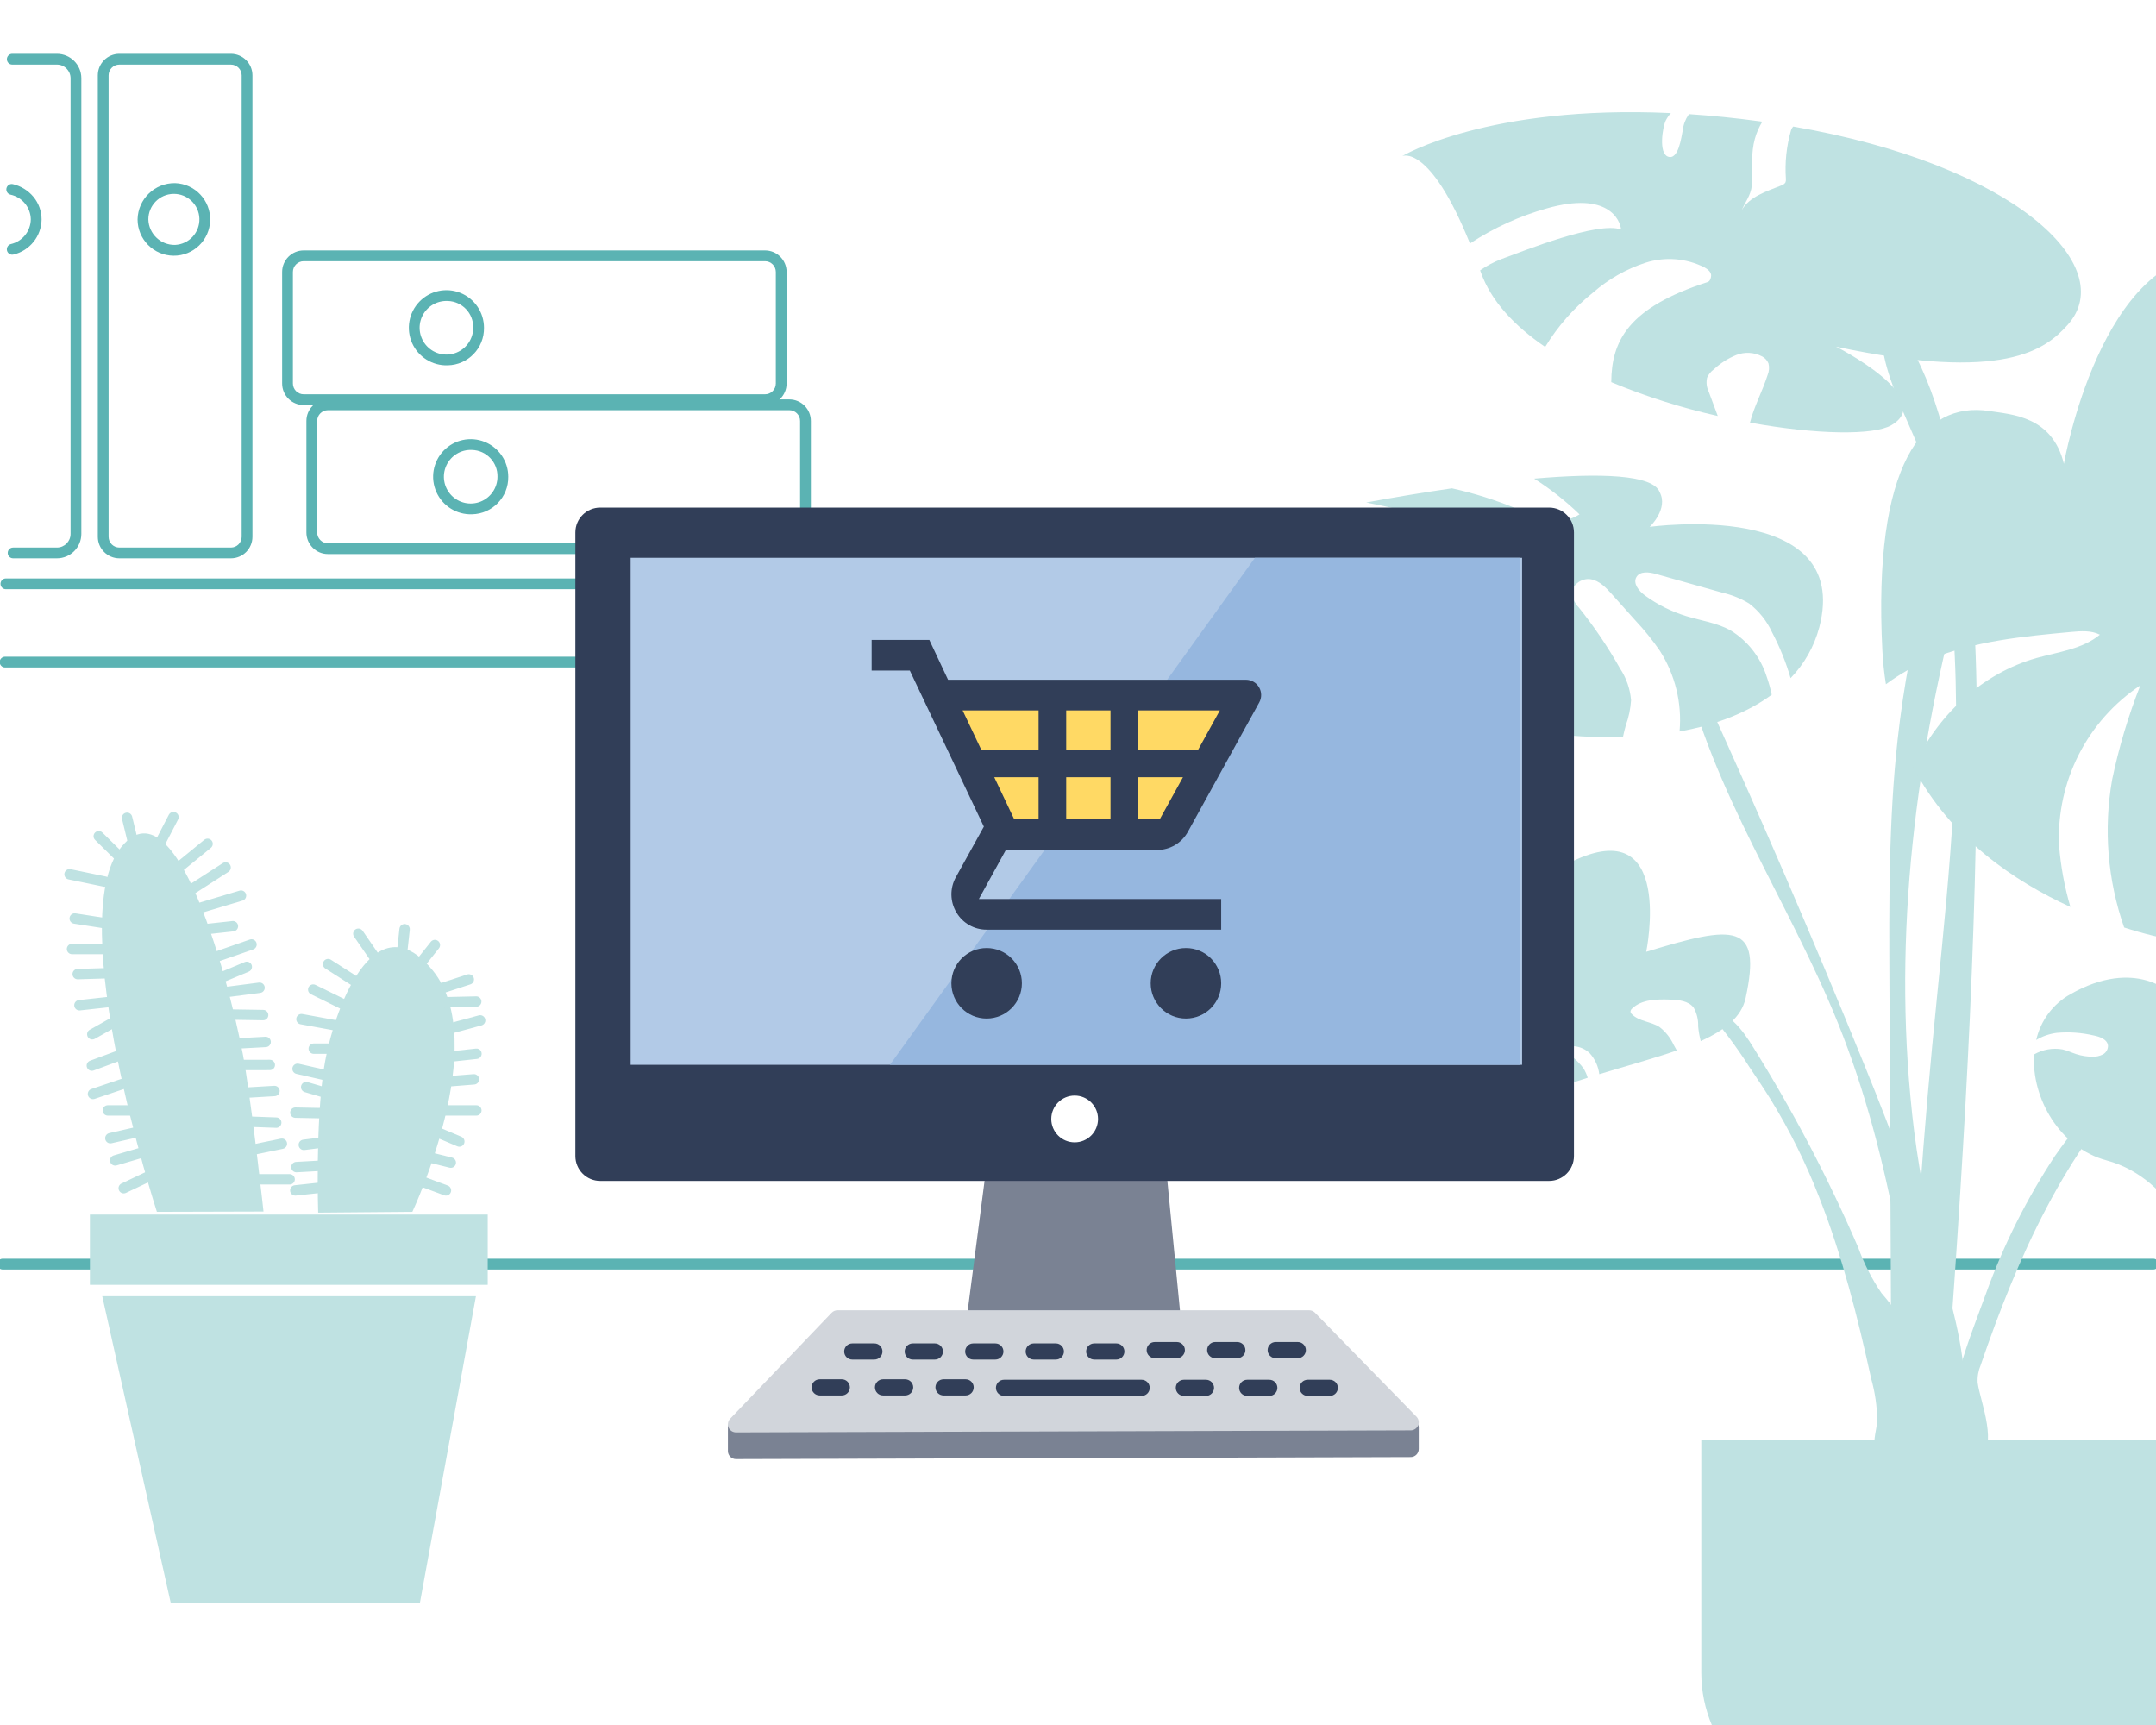
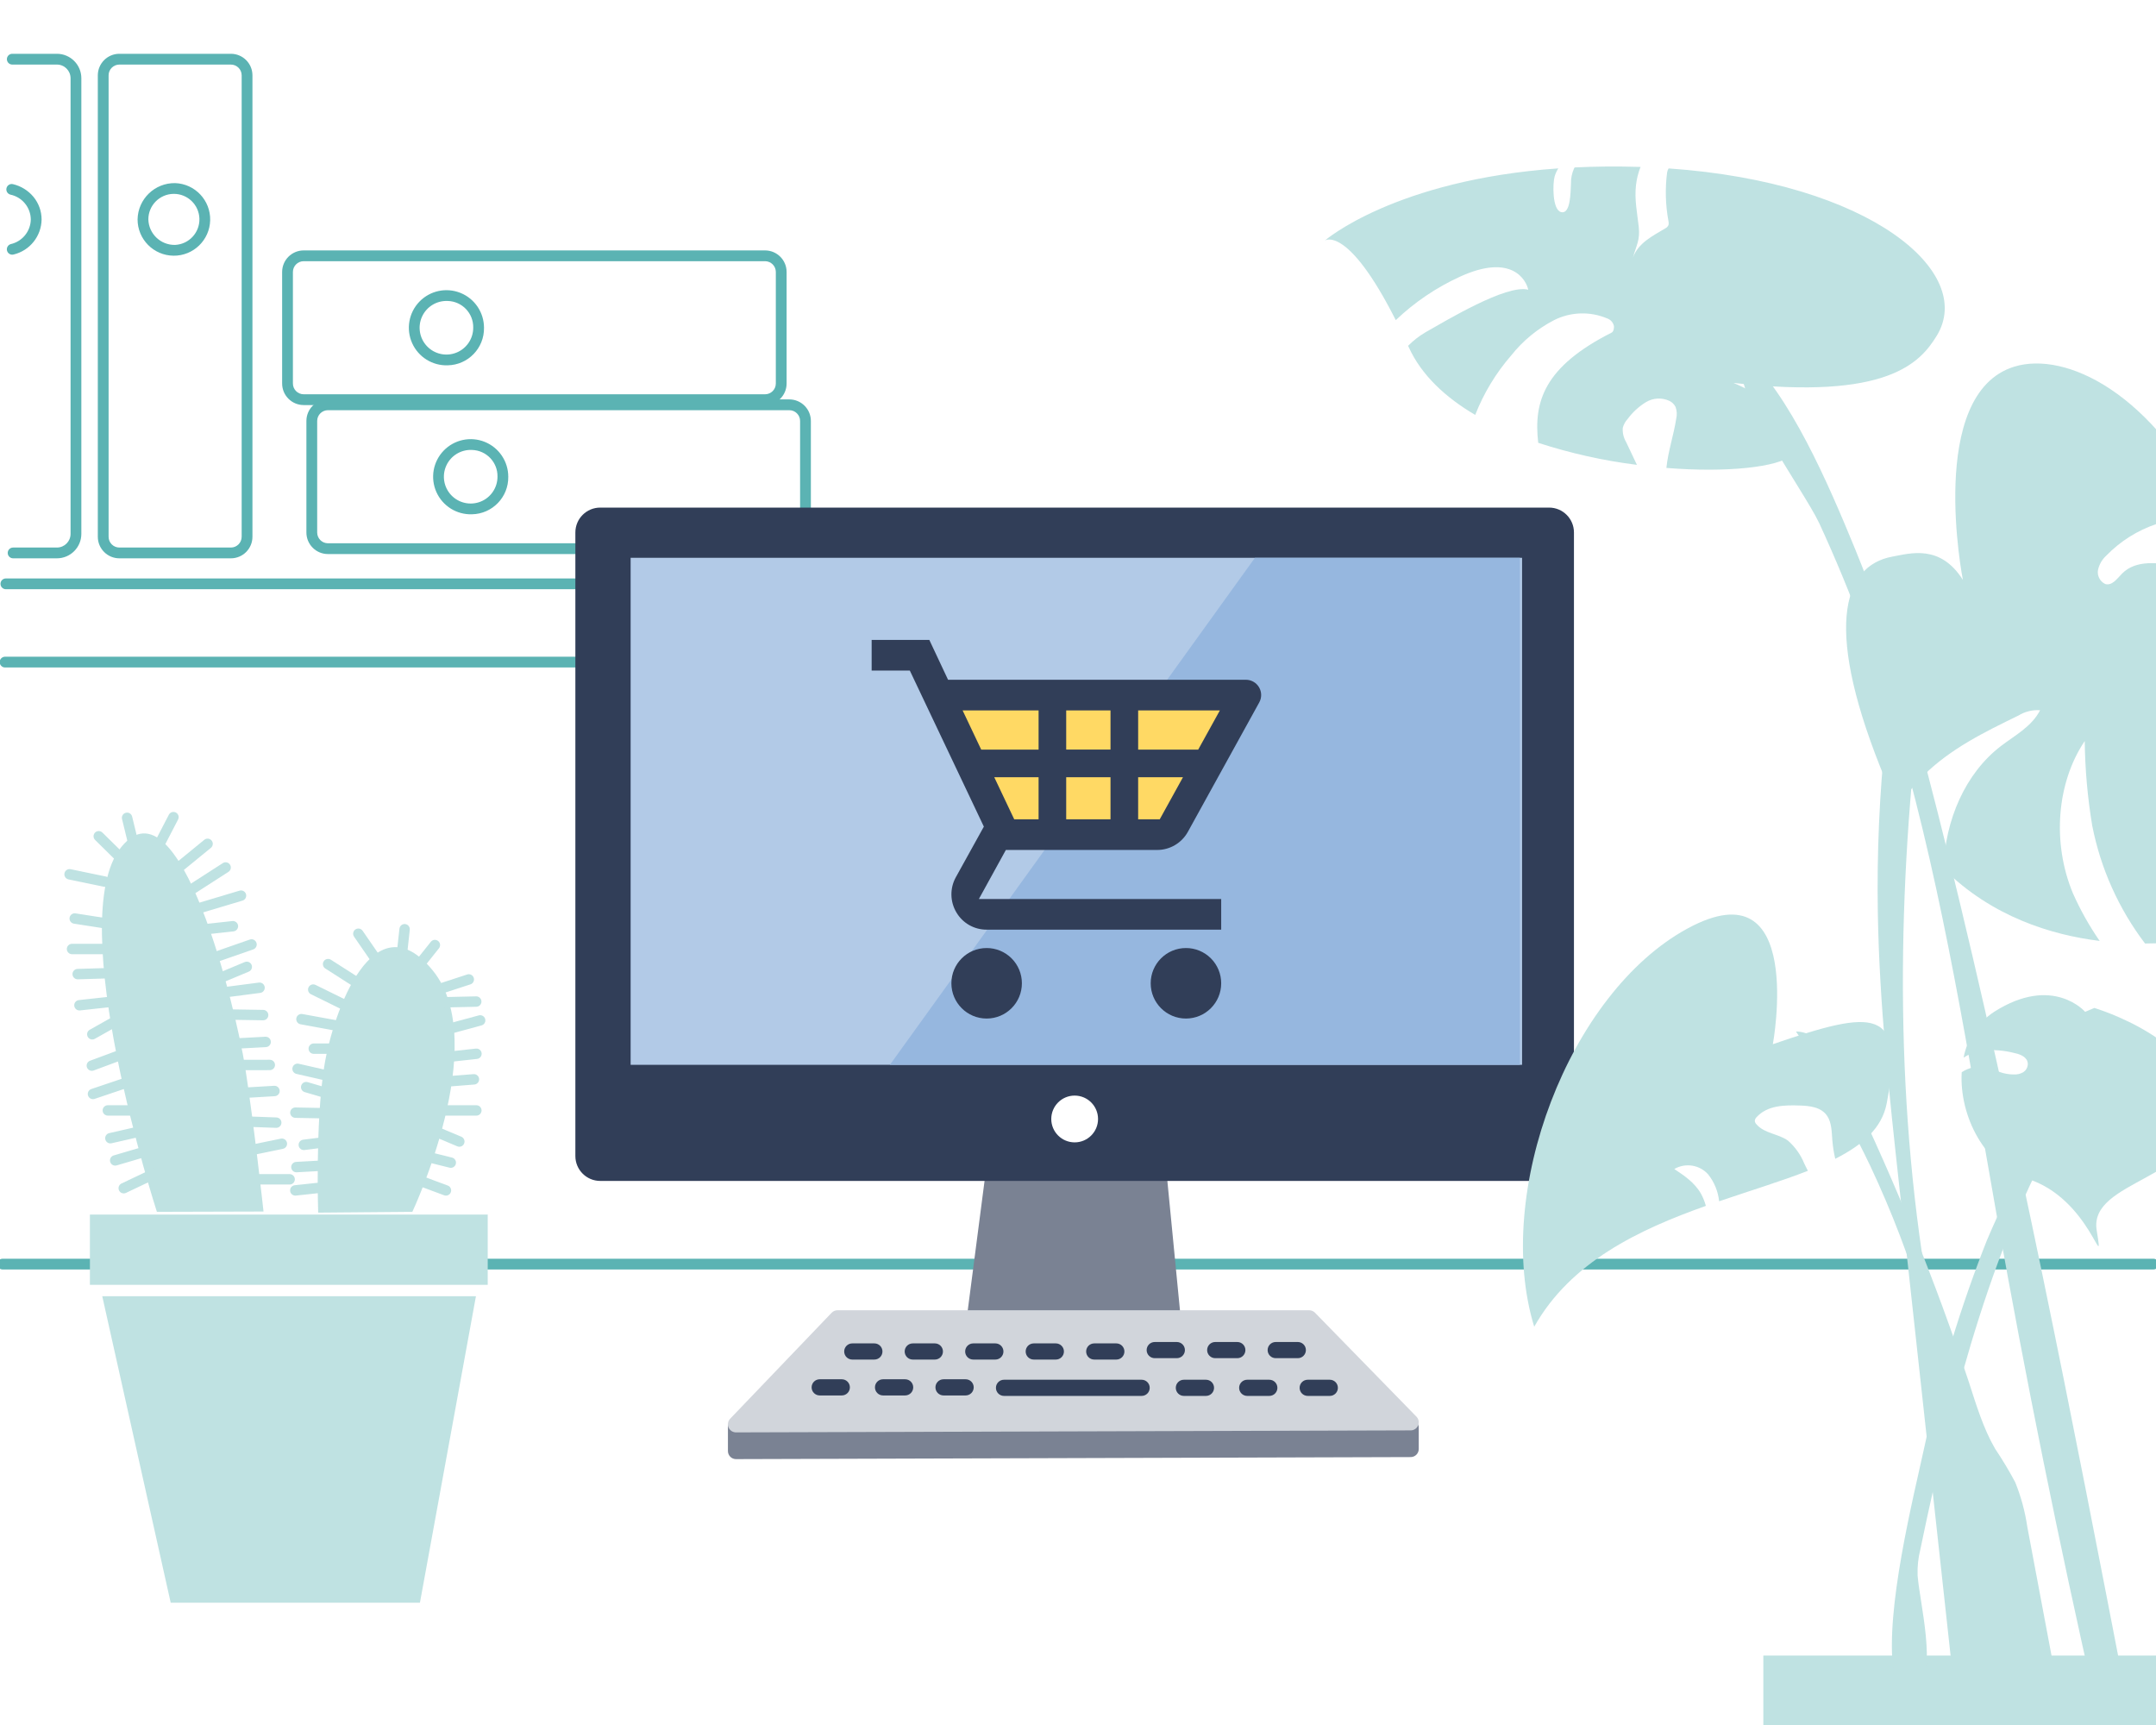
<svg xmlns="http://www.w3.org/2000/svg" width="400" height="320" viewBox="0 0 400 320">
  <defs>
-     <clipPath id="a">
-       <rect width="231.323" height="314.51" fill="#bfe2e2" />
-     </clipPath>
-     <clipPath id="c">
+     <clipPath id="b">
      <rect width="400" height="320" />
    </clipPath>
  </defs>
-   <g id="b" clip-path="url(#c)">
+   <g id="a" clip-path="url(#b)">
    <rect width="400" height="320" fill="#fff" />
    <path d="M399,1H0A1,1,0,0,1-1,0,1,1,0,0,1,0-1H399a1,1,0,0,1,1,1A1,1,0,0,1,399,1Z" transform="translate(0.5 234.5)" fill="#5bb3b3" />
    <path d="M3-1H23.688a4,4,0,0,1,4,4V88.594a4,4,0,0,1-4,4H3a4,4,0,0,1-4-4V3A4,4,0,0,1,3-1ZM23.688,90.594a2,2,0,0,0,2-2V3a2,2,0,0,0-2-2H3A2,2,0,0,0,1,3V88.594a2,2,0,0,0,2,2Z" transform="translate(19.148 10.979)" fill="#5bb3b3" />
    <path d="M27.656,20.385a6.735,6.735,0,1,1-6.968,6.731A6.86,6.86,0,0,1,27.656,20.385Zm0,11.463a4.737,4.737,0,1,0-4.968-4.731A4.859,4.859,0,0,0,27.656,31.848Z" transform="translate(4.836 13.584)" fill="#5bb3b3" />
    <path d="M9.37,93.594H1.239a1,1,0,1,1,0-2H9.37A2.533,2.533,0,0,0,11.9,89.063V4.531A2.533,2.533,0,0,0,9.37,2H1.086a1,1,0,1,1,0-2H9.37A4.536,4.536,0,0,1,13.9,4.531V89.063A4.536,4.536,0,0,1,9.37,93.594Z" transform="translate(1.192 9.979)" fill="#5bb3b3" />
    <path d="M1.095,33.636a1,1,0,0,1-.245-1.97,4.781,4.781,0,0,0,3.689-4.574A4.77,4.77,0,0,0,.771,22.5a1,1,0,0,1,.459-1.947,7.031,7.031,0,0,1,3.788,2.34,6.61,6.61,0,0,1,1.522,4.2,6.778,6.778,0,0,1-5.2,6.512A1,1,0,0,1,1.095,33.636Z" transform="translate(1.177 13.609)" fill="#5bb3b3" />
    <path d="M3-1H88.594a4,4,0,0,1,4,4V23.688a4,4,0,0,1-4,4H3a4,4,0,0,1-4-4V3A4,4,0,0,1,3-1ZM88.594,25.688a2,2,0,0,0,2-2V3a2,2,0,0,0-2-2H3A2,2,0,0,0,1,3V23.688a2,2,0,0,0,2,2Z" transform="translate(53.344 47.454)" fill="#5bb3b3" />
    <path d="M70.594,51.2a6.971,6.971,0,1,1,6.731-6.968A6.86,6.86,0,0,1,70.594,51.2Zm0-11.935a4.973,4.973,0,1,0,4.731,4.967A4.859,4.859,0,0,0,70.594,39.262Z" transform="translate(12.472 16.569)" fill="#5bb3b3" />
    <path d="M3-1H88.594a4,4,0,0,1,4,4V23.688a4,4,0,0,1-4,4H3a4,4,0,0,1-4-4V3A4,4,0,0,1,3-1ZM88.594,25.688a2,2,0,0,0,2-2V3a2,2,0,0,0-2-2H3A2,2,0,0,0,1,3V23.688a2,2,0,0,0,2,2Z" transform="translate(57.846 75.093)" fill="#5bb3b3" />
    <path d="M74.42,74.682a6.971,6.971,0,1,1,6.731-6.968A6.86,6.86,0,0,1,74.42,74.682Zm0-11.935a4.973,4.973,0,1,0,4.731,4.967A4.859,4.859,0,0,0,74.42,62.747Z" transform="translate(13.148 20.722)" fill="#5bb3b3" />
    <path d="M160.225,99.219H-.371a1,1,0,0,1-1-1,1,1,0,0,1,1-1h159.6V84.7H-.222a1,1,0,0,1-1-1,1,1,0,0,1,1-1H160.225a1,1,0,0,1,1,1V98.219A1,1,0,0,1,160.225,99.219Z" transform="translate(1.314 24.605)" fill="#5bb3b3" />
-     <g transform="translate(213.609 20.801)" clip-path="url(#a)">
-       <path d="M122.848,63.461c-2.089-10.347-5.325-24.831-12.657-32.685-5.282,4.116,5.227,22.062,6.77,27.772a162.755,162.755,0,0,1,5.214,34.888c1.131,24.177-1.927,48.325-4.215,72.421q-3.575,37.669-4.649,75.522l6.472.17c3.2-43.4,6.3-86.85,6.49-130.367.069-15.976-.266-32.059-3.425-47.72" transform="translate(26.884 7.61)" fill="#bfe2e2" />
-       <path d="M126.01,199.756c-2.061-15.06-7.646-29.385-13.367-43.468Q98.276,120.926,82.4,86.2l-3.333-4.326c5.287,23.789,19.738,44.4,28.826,67.012,10.092,25.109,13.437,52.331,16.694,79.2a2.8,2.8,0,0,0,2.518-.422c.087-9.317.172-18.674-1.091-27.907" transform="translate(19.551 20.247)" fill="#bfe2e2" />
-       <path d="M120.308,195.918a20.248,20.248,0,0,0-1.981-5.635,48.786,48.786,0,0,0-3.29-4.23,37.957,37.957,0,0,1-4.288-8.41A277.478,277.478,0,0,0,91.341,140.6c-2.072-3.4-4.869-7.173-8.848-7.176a86.486,86.486,0,0,1,8.064,10.725c1.382,2.051,2.764,4.1,4.065,6.205A112.1,112.1,0,0,1,103.5,168.3c4.283,10.879,7.149,22.252,9.65,33.654a29.584,29.584,0,0,1,1.118,7.743c-.075,1.621-.79,3.551-.43,5.161.419,1.872,1.507,2.418,3.247,3.028.877.308,8.9,1.3,8.959,1.55q-2.866-11.761-5.734-23.524" transform="translate(20.399 32.995)" fill="#bfe2e2" />
-       <path d="M136.7,51.307c-5.471.165-10.43,3.65-13.62,8.1s-4.872,9.78-6.284,15.068a197.438,197.438,0,0,0-5.476,29.165c-1.67,15.065-1.6,30.262-1.528,45.419q.211,44.541.422,89.082l14.5,9.557c-1.89-8.5-.378-17.37-1.049-26.053-.676-8.758-3.556-17.169-5.673-25.7a176.634,176.634,0,0,1-4.309-26.018c-3.131-33.305,1.578-67.018,10.638-99.22,2.147-7.626,5.217-16.005,12.376-19.4" transform="translate(27.144 12.687)" fill="#bfe2e2" />
-       <path d="M201.485,78.127l-9.721-5.187c-4.067-2.17-8.851-4.388-13.093-2.587-1.52.646-3.273,1.772-4.639.844a2.553,2.553,0,0,1-.422-3.388,6.467,6.467,0,0,1,2.995-2.205,33.378,33.378,0,0,1,27.311.5c-3.315-29.7-19.791-44.453-32.56-45.008-21.973-.955-28.9,38.932-28.9,38.932-2.149-8.837-9.66-9.148-13.852-9.792-12.286-1.891-21.6,9.879-19.824,44.425a57.9,57.9,0,0,0,.66,6.263,37.816,37.816,0,0,1,8.18-4.624c8.253-3.4,17.3-4.258,26.183-5.08,1.8-.167,3.721-.314,5.335.508-3.242,2.677-7.681,3.186-11.728,4.319-10.179,2.854-18.565,10.723-22.868,20.336,6.894,13.133,18.732,21.112,29.123,25.845a55.849,55.849,0,0,1-2.107-11.463,33.911,33.911,0,0,1,15.076-29.627,107.953,107.953,0,0,0-5.219,17.442,54.509,54.509,0,0,0,2.221,27.465,74.017,74.017,0,0,0,10.556,2.593s13.852-2.389,20.063,5.255a246.3,246.3,0,0,0,13.329-34.139,52.571,52.571,0,0,0-14.126-9.275,20.532,20.532,0,0,1-6.107-3.723c-1.679-1.71-2.647-4.375-1.65-6.556,1.162-2.543,4.4-3.39,7.192-3.229,7.305.423,13.483,5.529,17.7,11.611a140.573,140.573,0,0,0,3.888-28.754c-.992-.607-2-1.171-2.991-1.7" transform="translate(26.845 5.212)" fill="#bfe2e2" />
-       <path d="M109.863,2.672a1.785,1.785,0,0,0-.422.732,25.962,25.962,0,0,0-.939,8.989,1.376,1.376,0,0,1-.085.646,1.358,1.358,0,0,1-.781.569c-2.749,1.1-5.9,2.044-7.36,4.619,1.025-2.21,1.936-3.057,1.966-5.507.032-2.641-.215-5.138.491-7.736a12.3,12.3,0,0,1,1.392-3.214c-.141-.019-.276-.042-.417-.061C99.073,1.074,94.7.645,90.574.372c-.041.041-.1.069-.135.114a6.173,6.173,0,0,0-1.068,2.856c-.268,1.259-.788,5.641-2.76,4.912-1.757-.651-.993-5.472-.4-6.7A6.131,6.131,0,0,1,87.16.176C53.2-1.4,37.311,8.157,37.311,8.157s5.063-2.411,12.575,16.211a50.839,50.839,0,0,1,14.3-6.523c11.345-3.211,13.577,2.2,13.733,3.926C73.606,20.213,60,25.689,55.7,27.264a18.64,18.64,0,0,0-3.93,2.089c.036.1.072.2.109.3,1.9,5.371,6.244,10,11.959,13.9a38.639,38.639,0,0,1,8.918-10.112,27.983,27.983,0,0,1,9.664-5.493,14.511,14.511,0,0,1,10.967.847c.629.35,1.291.888,1.242,1.583-.031.442-.223,1.007-.652,1.145C79.286,36.247,76.15,42.381,76.1,50.092a119.948,119.948,0,0,0,19.759,6.274C95.3,54.882,94.743,53.4,94.2,51.909a4.017,4.017,0,0,1-.324-2.642,3.836,3.836,0,0,1,1.241-1.539,13.546,13.546,0,0,1,4.177-2.669,5.742,5.742,0,0,1,4.818.272,2.586,2.586,0,0,1,1.156,1.277,3.4,3.4,0,0,1-.158,2.155c-.944,2.985-2.513,5.835-3.272,8.833,12.346,2.251,22.954,2.391,26.233.478,8.6-5.015-10.27-14.57-10.27-14.57,31.288,6.688,38.932.478,42.991-4.06,9.664-10.8-9.76-29.66-50.929-36.774" transform="translate(9.226 0)" fill="#bfe2e2" />
-       <path d="M158.814,131.092l-1.912.716s-6.688-6.926-18.869,0a13,13,0,0,0-6.327,8.479,9.826,9.826,0,0,1,3.849-1.322,21.613,21.613,0,0,1,6.809.486c1.152.221,2.553.731,2.657,1.9a1.8,1.8,0,0,1-.969,1.633,3.886,3.886,0,0,1-1.941.405,9.693,9.693,0,0,1-2.971-.471c-.863-.281-1.688-.682-2.573-.879a7.851,7.851,0,0,0-5.256.934c-.521,8.129,4.811,17.344,13.411,19.647,13.376,3.582,16.241,18.868,14.57,9.553s21.734-9.315,21.975-22.212-22.451-18.869-22.451-18.869" transform="translate(32.462 31.833)" fill="#bfe2e2" />
-       <path d="M92.458,63.572s3.521-3.344,1.848-6.448c-1.216-3.275-11.118-3.562-23.288-2.507a53.373,53.373,0,0,1,8.422,6.636,7.717,7.717,0,0,1-5.9,1A29.23,29.23,0,0,1,67.761,60.2a70.7,70.7,0,0,0-12-3.784c-5.519.8-10.984,1.715-15.9,2.632q6.5,1.25,12.865,3.088c2.021.589,4.5,1.978,4.026,4.027-4.534-.166-8.776-2.118-13.093-3.509A61.99,61.99,0,0,0,33.34,60.33c-5.307,1.1-9.423,2.1-11.4,2.764C-3.618,71.693.2,85.545.2,85.545s0-10.27,11.943-5.255a219.783,219.783,0,0,0,20.6,10.078A71.63,71.63,0,0,0,39.687,79.42a7.261,7.261,0,0,1,1.575-2.264,2.381,2.381,0,0,1,2.572-.455c1.074.576,1.236,2.037,1.157,3.253a20.913,20.913,0,0,1-1.806,7.236c-.944,2.09-2.228,4.03-3.358,6.028a158.49,158.49,0,0,0,22.487,6.738,90.1,90.1,0,0,0,4.712-22.107l2.665.587a2.021,2.021,0,0,1,1.115.5,1.909,1.909,0,0,1,.375.873,25.644,25.644,0,0,1-.494,12.27,61.678,61.678,0,0,1-3.228,8.891,101.282,101.282,0,0,0,20.033,1.6c.155-.731.324-1.458.529-2.177A16.794,16.794,0,0,0,89,95.732a12.469,12.469,0,0,0-2.021-5.854A84.353,84.353,0,0,0,79.3,78.516a4.85,4.85,0,0,1-1.27-2.362c-.19-1.719,1.736-3.139,3.445-2.879,1.631.248,2.866,1.554,3.966,2.783l4.379,4.892a46.928,46.928,0,0,1,4.523,5.607,23.8,23.8,0,0,1,3.653,14.97c6.965-1.262,12.731-3.6,17.105-6.824a27.139,27.139,0,0,0-.948-3.378,15.579,15.579,0,0,0-6.732-8.581c-2.521-1.387-5.448-1.782-8.2-2.626a25.8,25.8,0,0,1-7.653-3.834c-1.109-.811-2.259-2.208-1.578-3.4.656-1.145,2.342-.942,3.612-.584l12.308,3.472a16.793,16.793,0,0,1,4.98,2,14.248,14.248,0,0,1,4.271,5.355,45.606,45.606,0,0,1,3.436,8.505,21.494,21.494,0,0,0,5.326-9.433c6.209-23.884-31.465-18.629-31.465-18.629" transform="translate(0 13.371)" fill="#bfe2e2" />
-       <path d="M81.639,128.594s5.378-26.033-13.83-16.719-31.5,38.214-24.841,57.561c5.927-9.388,16.983-14.037,27.814-17.472a7.849,7.849,0,0,0-.773-1.729,11.96,11.96,0,0,0-4.343-3.6,4.785,4.785,0,0,1,5.477.767,7.053,7.053,0,0,1,1.787,3.9c5.12-1.562,10.1-2.906,14.381-4.4l-.579-1.039a8.858,8.858,0,0,0-2.637-3.319c-1.594-1.03-3.8-1.008-5.121-2.374a.776.776,0,0,1-.258-.473.806.806,0,0,1,.314-.577c1.766-1.7,4.5-1.729,6.946-1.659,1.636.047,3.51.212,4.483,1.528a6.544,6.544,0,0,1,.814,3.416,16.821,16.821,0,0,0,.478,2.759c4.445-2.006,7.557-4.44,8.327-7.966,3.073-14.092-2.049-13.614-18.44-8.6" transform="translate(10.174 27.167)" fill="#bfe2e2" />
-       <path d="M81.8,240.721a25.019,25.019,0,0,0,24.946,24.946h41.187a25.019,25.019,0,0,0,24.947-24.946v-43.2H81.8Z" transform="translate(20.228 48.843)" fill="#bfe2e2" />
-       <path d="M156.353,138.275c1.61,1.392.024,4.027-1.486,5.537-14.662,14.657-23.514,34.481-30.333,54.43a7.282,7.282,0,0,0-.572,3.257c.5,3.739,4.027,11.531.076,15.146-2.563,2.345-4.382,0-5.1-3.191-1.706-7.613,4.019-21.406,6.566-28.453a121.061,121.061,0,0,1,12.808-25.553c1.293-1.958,16.575-22.439,18.036-21.173" transform="translate(29.336 34.179)" fill="#bfe2e2" />
-     </g>
    <g transform="translate(0 26.951)">
      <path d="M136.552,236.18V231.8l18.826-15.281h87.515L261.719,231.8v4Z" transform="translate(0 6.047)" fill="#9aa2b0" />
      <path d="M136.552,236.18V231.8l18.826-15.281h87.515L261.719,231.8v4Z" transform="translate(0 6.047)" fill="#7a8293" />
      <path d="M136.552,237.68a1.5,1.5,0,0,1-1.5-1.5V231.8a1.5,1.5,0,0,1,.555-1.165l18.826-15.281a1.5,1.5,0,0,1,.945-.335h87.515a1.5,1.5,0,0,1,.945.335l18.826,15.281a1.5,1.5,0,0,1,.555,1.165v4a1.5,1.5,0,0,1-1.5,1.5l-125.167.378Zm1.5-5.166v2.161l122.167-.369v-1.792l-17.858-14.5H155.91Z" transform="translate(0 6.047)" fill="#7a8293" />
      <path d="M183.04,186.313l-3.968,30.556h40.2l-2.975-30.556Z" transform="translate(0 2.9)" fill="#7a8293" />
      <path d="M111.361,64.163H287.4a4.614,4.614,0,0,1,4.614,4.614V184.458a4.614,4.614,0,0,1-4.614,4.614H111.361a4.614,4.614,0,0,1-4.614-4.614V68.777a4.614,4.614,0,0,1,4.614-4.614" transform="translate(0 3.047)" fill="#313e58" />
      <path d="M0,0H165.387V94.057H0Z" transform="translate(117 76.524)" fill="#b2cae7" />
      <path d="M199.38,173.242a4.339,4.339,0,1,1-4.339,4.338,4.338,4.338,0,0,1,4.339-4.338" transform="translate(0 3.047)" fill="#fff" />
      <path d="M136.552,231.222l18.826-19.657h87.515l18.826,19.283Z" transform="translate(0 6.047)" fill="#d1d5db" />
      <path d="M136.552,232.722a1.5,1.5,0,0,1-1.083-2.538l18.826-19.657a1.5,1.5,0,0,1,1.083-.462h87.515a1.5,1.5,0,0,1,1.073.452L262.792,229.8a1.5,1.5,0,0,1-1.069,2.548l-125.167.374Zm19.466-19.657-15.943,16.646,118.093-.353-15.907-16.294Z" transform="translate(0 6.047)" fill="#d1d5db" />
      <path d="M4.1,1.5H0A1.5,1.5,0,0,1-1.5,0,1.5,1.5,0,0,1,0-1.5H4.1A1.5,1.5,0,0,1,5.6,0,1.5,1.5,0,0,1,4.1,1.5Z" transform="translate(158.122 223.759)" fill="#313e58" />
      <path d="M4.1,1.5H0A1.5,1.5,0,0,1-1.5,0,1.5,1.5,0,0,1,0-1.5H4.1A1.5,1.5,0,0,1,5.6,0,1.5,1.5,0,0,1,4.1,1.5Z" transform="translate(169.344 223.759)" fill="#313e58" />
      <path d="M4.1,1.5H0A1.5,1.5,0,0,1-1.5,0,1.5,1.5,0,0,1,0-1.5H4.1A1.5,1.5,0,0,1,5.6,0,1.5,1.5,0,0,1,4.1,1.5Z" transform="translate(180.567 223.759)" fill="#313e58" />
      <path d="M4.1,1.5H0A1.5,1.5,0,0,1-1.5,0,1.5,1.5,0,0,1,0-1.5H4.1A1.5,1.5,0,0,1,5.6,0,1.5,1.5,0,0,1,4.1,1.5Z" transform="translate(152.078 230.414)" fill="#313e58" />
      <path d="M4.1,1.5H0A1.5,1.5,0,0,1-1.5,0,1.5,1.5,0,0,1,0-1.5H4.1A1.5,1.5,0,0,1,5.6,0,1.5,1.5,0,0,1,4.1,1.5Z" transform="translate(163.829 230.414)" fill="#313e58" />
      <path d="M4.1,1.5H0A1.5,1.5,0,0,1-1.5,0,1.5,1.5,0,0,1,0-1.5H4.1A1.5,1.5,0,0,1,5.6,0,1.5,1.5,0,0,1,4.1,1.5Z" transform="translate(175.052 230.414)" fill="#313e58" />
      <path d="M4.1,1.5H0A1.5,1.5,0,0,1-1.5,0,1.5,1.5,0,0,1,0-1.5H4.1A1.5,1.5,0,0,1,5.6,0,1.5,1.5,0,0,1,4.1,1.5Z" transform="translate(219.642 230.5)" fill="#313e58" />
      <path d="M4.1,1.5H0A1.5,1.5,0,0,1-1.5,0,1.5,1.5,0,0,1,0-1.5H4.1A1.5,1.5,0,0,1,5.6,0,1.5,1.5,0,0,1,4.1,1.5Z" transform="translate(231.394 230.5)" fill="#313e58" />
      <path d="M4.1,1.5H0A1.5,1.5,0,0,1-1.5,0,1.5,1.5,0,0,1,0-1.5H4.1A1.5,1.5,0,0,1,5.6,0,1.5,1.5,0,0,1,4.1,1.5Z" transform="translate(242.616 230.5)" fill="#313e58" />
      <path d="M25.533,1.5H0A1.5,1.5,0,0,1-1.5,0,1.5,1.5,0,0,1,0-1.5H25.533a1.5,1.5,0,0,1,1.5,1.5A1.5,1.5,0,0,1,25.533,1.5Z" transform="translate(186.274 230.5)" fill="#313e58" />
      <path d="M4.1,1.5H0A1.5,1.5,0,0,1-1.5,0,1.5,1.5,0,0,1,0-1.5H4.1A1.5,1.5,0,0,1,5.6,0,1.5,1.5,0,0,1,4.1,1.5Z" transform="translate(191.79 223.759)" fill="#313e58" />
      <path d="M4.1,1.5H0A1.5,1.5,0,0,1-1.5,0,1.5,1.5,0,0,1,0-1.5H4.1A1.5,1.5,0,0,1,5.6,0,1.5,1.5,0,0,1,4.1,1.5Z" transform="translate(203.012 223.759)" fill="#313e58" />
      <path d="M4.1,1.5H0A1.5,1.5,0,0,1-1.5,0,1.5,1.5,0,0,1,0-1.5H4.1A1.5,1.5,0,0,1,5.6,0,1.5,1.5,0,0,1,4.1,1.5Z" transform="translate(214.235 223.5)" fill="#313e58" />
      <path d="M4.1,1.5H0A1.5,1.5,0,0,1-1.5,0,1.5,1.5,0,0,1,0-1.5H4.1A1.5,1.5,0,0,1,5.6,0,1.5,1.5,0,0,1,4.1,1.5Z" transform="translate(225.458 223.5)" fill="#313e58" />
      <path d="M4.1,1.5H0A1.5,1.5,0,0,1-1.5,0,1.5,1.5,0,0,1,0-1.5H4.1A1.5,1.5,0,0,1,5.6,0,1.5,1.5,0,0,1,4.1,1.5Z" transform="translate(236.681 223.5)" fill="#313e58" />
      <path d="M604.764,2734.459H487.886l67.723-94.057h49.156v94.057Z" transform="translate(-322.782 -2563.877)" fill="#96b7df" />
      <path d="M604.764,2734.958H486.909l.57-.792,67.872-94.265h49.912v94.557h-.5Zm-115.9-1h115.4V2640.9h-48.4Z" transform="translate(-322.782 -2563.877)" fill="rgba(0,0,0,0)" />
      <path d="M-253.061-2503.741h55.342l-13.243,25.759h-30.18Z" transform="translate(427.19 2606.017)" fill="#ffd964" />
      <g transform="translate(161.721 91.761)">
        <path d="M164.9,77.39a6.51,6.51,0,0,0,5.72-3.367l13.24-24a2.833,2.833,0,0,0-2.472-4.208H126.125l-3.475-7.392h-10.7v5.685h7.081L132.767,73.06l-5.205,9.4a6.547,6.547,0,0,0,.116,6.522,6.468,6.468,0,0,0,5.606,3.19H176.8V86.491H131.842l5.007-9.1ZM134.7,63.9h8.221v7.8H138.4Zm21.565,7.8h-8.221V63.9h8.221Zm-8.221-20.2h8.221v7.267h-8.221ZM165.4,71.7h-4.007V63.9h8.314Zm7.136-12.928H161.395V51.507h15.156Zm-29.614-7.267v7.267H132.275l-3.446-7.267Z" transform="translate(-111.955 -38.427)" fill="#313e58" />
        <path d="M123.558,58.77a6.54,6.54,0,1,0,6.54,6.54,6.531,6.531,0,0,0-6.54-6.54" transform="translate(-102.229 -1.615)" fill="#313e58" />
        <path d="M136.271,58.77a6.54,6.54,0,1,0,6.543,6.54,6.528,6.528,0,0,0-6.543-6.54" transform="translate(-77.968 -1.615)" fill="#313e58" />
      </g>
    </g>
    <g transform="translate(11.941 150.6)">
      <rect width="73.805" height="13.033" transform="translate(4.74 74.712)" fill="#bfe2e2" />
      <path d="M71.336,84.457,60.947,141.305H14.705L2.008,84.457Z" transform="translate(5.023 5.405)" fill="#bfe2e2" />
      <path d="M22.764,72.028S37.506,40.761,26.586,27.3s-18.564,7.48-20.2,17.952S5.292,72.178,5.292,72.178Z" transform="translate(41.797 2.175)" fill="#bfe2e2" />
      <path d="M45.5,73.523S27.958,19.331,38.879,5.867s21.362,30.4,23,40.877,3.4,26.723,3.4,26.723Z" transform="translate(-28.332 0.68)" fill="#bfe2e2" />
      <path d="M5.674,4.67a.965.965,0,0,0,.521-1.778L.735-.6A.965.965,0,0,0-.3,1.028l5.46,3.49A.96.96,0,0,0,5.674,4.67Z" transform="translate(48.687 28.021)" fill="#bfe2e2" />
      <path d="M7.312,4.67a.965.965,0,0,0,.426-1.831L.641-.651A.965.965,0,1,0-.211,1.081l7.1,3.49A.961.961,0,0,0,7.312,4.67Z" transform="translate(45.957 32.758)" fill="#bfe2e2" />
      <path d="M8.406,2.676A.965.965,0,0,0,8.578.762L.388-.734a.965.965,0,1,0-.347,1.9l8.19,1.5A.971.971,0,0,0,8.406,2.676Z" transform="translate(43.773 38.244)" fill="#bfe2e2" />
      <path d="M.215,1.18h7.1a.965.965,0,0,0,0-1.93H.215a.965.965,0,1,0,0,1.93Z" transform="translate(46.055 43.719)" fill="#bfe2e2" />
      <path d="M10.044,3.424a.965.965,0,0,0,.214-1.906L.43-.726A.965.965,0,1,0,0,1.156L9.828,3.4A.968.968,0,0,0,10.044,3.424Z" transform="translate(43.052 47.459)" fill="#bfe2e2" />
      <path d="M10.6,1.385a.965.965,0,0,0,.019-1.929L.234-.75A.965.965,0,0,0,.2,1.179l10.381.206Z" transform="translate(42.618 55.59)" fill="#bfe2e2" />
      <path d="M5.856,2.829A.965.965,0,0,0,6.127.938L.486-.711A.965.965,0,0,0-.056,1.141L5.585,2.79A.965.965,0,0,0,5.856,2.829Z" transform="translate(44.632 50.849)" fill="#bfe2e2" />
      <path d="M4.051,6.744a.965.965,0,0,0,.794-1.513L1.009-.333A.965.965,0,1,0-.58.762L3.256,6.327A.964.964,0,0,0,4.051,6.744Z" transform="translate(54.335 22.409)" fill="#bfe2e2" />
      <path d="M.216,7.363a.965.965,0,0,0,.958-.86L1.85.32A.965.965,0,1,0-.068.11L-.744,6.293A.965.965,0,0,0,.11,7.357.976.976,0,0,0,.216,7.363Z" transform="translate(62.233 21.584)" fill="#bfe2e2" />
      <path d="M.214,5.714A.963.963,0,0,0,.97,5.35L4.58.816a.965.965,0,0,0-1.51-1.2L-.54,4.148A.965.965,0,0,0,.214,5.714Z" transform="translate(64.94 24.47)" fill="#bfe2e2" />
      <path d="M.215,3.241a.964.964,0,0,0,.3-.048L6.833,1.132A.965.965,0,0,0,6.234-.7L-.084,1.359a.965.965,0,0,0,.3,1.882Z" transform="translate(68.551 30.859)" fill="#bfe2e2" />
      <path d="M.214,1.385H.237l9.027-.206A.965.965,0,0,0,9.22-.75L.193-.544A.965.965,0,0,0,.214,1.385Z" transform="translate(67.197 34.981)" fill="#bfe2e2" />
      <path d="M.214,2.829A.966.966,0,0,0,.467,2.8L6.559,1.146a.965.965,0,1,0-.5-1.863L-.037.932a.965.965,0,0,0,.251,1.9Z" transform="translate(70.808 38.484)" fill="#bfe2e2" />
      <path d="M.214,1.8A.975.975,0,0,0,.32,1.792l5.641-.618a.965.965,0,1,0-.21-1.918L.11-.126A.965.965,0,0,0,.214,1.8Z" transform="translate(70.582 44.667)" fill="#bfe2e2" />
      <path d="M.214,1.592q.038,0,.077,0l5.19-.412A.965.965,0,0,0,5.328-.747L.138-.335A.965.965,0,0,0,.214,1.592Z" transform="translate(70.582 49.407)" fill="#bfe2e2" />
      <path d="M.215,1.18H8.339a.965.965,0,1,0,0-1.93H.215a.965.965,0,1,0,0,1.93Z" transform="translate(68.099 55.177)" fill="#bfe2e2" />
      <path d="M6.082,3.653A.965.965,0,0,0,6.457,1.8L.59-.674A.965.965,0,1,0-.16,1.1L5.707,3.577A.962.962,0,0,0,6.082,3.653Z" transform="translate(67.197 58.475)" fill="#bfe2e2" />
      <path d="M5.18,2.417a.965.965,0,0,0,.232-1.9L.448-.721A.965.965,0,0,0-.018,1.151L4.946,2.388A.967.967,0,0,0,5.18,2.417Z" transform="translate(66.52 63.627)" fill="#bfe2e2" />
      <path d="M6.307,3.447a.965.965,0,0,0,.337-1.869L.551-.689A.965.965,0,1,0-.122,1.119L5.971,3.386A.963.963,0,0,0,6.307,3.447Z" transform="translate(64.49 67.75)" fill="#bfe2e2" />
      <path d="M.214,2A.974.974,0,0,0,.335,2l6.544-.824A.965.965,0,1,0,6.638-.742L.094.082A.965.965,0,0,0,.214,2Z" transform="translate(44.181 60.742)" fill="#bfe2e2" />
      <path d="M.214,1.592l.054,0,7.446-.412A.965.965,0,1,0,7.608-.749L.162-.336A.965.965,0,0,0,.214,1.592Z" transform="translate(42.827 65.276)" fill="#bfe2e2" />
      <path d="M.214,2A.975.975,0,0,0,.318,2l7.673-.824A.965.965,0,1,0,7.784-.744L.112.08A.965.965,0,0,0,.214,2Z" transform="translate(42.601 69.192)" fill="#bfe2e2" />
      <path d="M.215,5.239a.961.961,0,0,0,.61-.218L5.791.962A.965.965,0,0,0,4.57-.532L-.4,3.528A.965.965,0,0,0,.215,5.239Z" transform="translate(21.41 5.707)" fill="#bfe2e2" />
      <path d="M.216,5.418a.96.96,0,0,0,.521-.153L7.329,1.026A.965.965,0,1,0,6.285-.6L-.307,3.642A.965.965,0,0,0,.216,5.418Z" transform="translate(23.112 10.113)" fill="#bfe2e2" />
      <path d="M.215,3.556a.965.965,0,0,0,.277-.041L8.428,1.139A.965.965,0,0,0,7.875-.709L-.062,1.667A.965.965,0,0,0,.215,3.556Z" transform="translate(24.652 15.322)" fill="#bfe2e2" />
      <path d="M.214,1.953A.975.975,0,0,0,.32,1.947l7.047-.773a.965.965,0,1,0-.21-1.918L.11.029a.965.965,0,0,0,.1,1.924Z" transform="translate(23.99 21.007)" fill="#bfe2e2" />
      <path d="M.215,4.478a.963.963,0,0,0,.317-.054L10,1.126A.965.965,0,0,0,9.363-.7L-.1,2.6A.965.965,0,0,0,.215,4.478Z" transform="translate(25.042 24.394)" fill="#bfe2e2" />
      <path d="M.214,2.514a.973.973,0,0,0,.125-.008L10.618,1.172A.965.965,0,1,0,10.37-.742L.091.593A.965.965,0,0,0,.214,2.514Z" transform="translate(25.719 32.419)" fill="#bfe2e2" />
      <path d="M.215,3.432a.962.962,0,0,0,.372-.075L5.974,1.105a.965.965,0,1,0-.744-1.78L-.157,1.576A.965.965,0,0,0,.215,3.432Z" transform="translate(28.22 28.55)" fill="#bfe2e2" />
      <path d="M.214,7.122A.965.965,0,0,0,1.071,6.6L4.154.659A.965.965,0,0,0,2.441-.229L-.642,5.713A.965.965,0,0,0,.214,7.122Z" transform="translate(16.953 0.75)" fill="#bfe2e2" />
      <path d="M1.693,7.245a.966.966,0,0,0,.938-1.194L1.152-.014A.965.965,0,0,0-.722.443L.756,6.508A.965.965,0,0,0,1.693,7.245Z" transform="translate(11.414 0.864)" fill="#bfe2e2" />
      <path d="M4.391,5.289a.965.965,0,0,0,.677-1.653L.892-.473A.965.965,0,1,0-.462.9L3.714,5.012A.962.962,0,0,0,4.391,5.289Z" transform="translate(6.19 4.344)" fill="#bfe2e2" />
      <path d="M6.758,2.538a.965.965,0,0,0,.2-1.91L.411-.73A.965.965,0,0,0,.019,1.16L6.561,2.518A.969.969,0,0,0,6.758,2.538Z" transform="translate(0.75 11.375)" fill="#bfe2e2" />
      <path d="M6.481,2.154A.965.965,0,0,0,6.628.236L.363-.739a.965.965,0,1,0-.3,1.907l6.264.974A.973.973,0,0,0,6.481,2.154Z" transform="translate(1.708 19.578)" fill="#bfe2e2" />
      <path d="M.215,1.18H5.9a.965.965,0,0,0,0-1.93H.215a.965.965,0,1,0,0,1.93Z" transform="translate(1.208 25.232)" fill="#bfe2e2" />
      <path d="M.214,1.336H.244l5.207-.156A.965.965,0,1,0,5.393-.75L.186-.594A.965.965,0,0,0,.214,1.336Z" transform="translate(2.274 29.733)" fill="#bfe2e2" />
      <path d="M.214,2.064A.975.975,0,0,0,.32,2.059l8.065-.885a.965.965,0,0,0-.21-1.918L.11.14a.965.965,0,0,0,.1,1.924Z" transform="translate(2.579 34.783)" fill="#bfe2e2" />
      <path d="M.216,4.274A.96.96,0,0,0,.688,4.15l5.5-3.094A.965.965,0,0,0,5.244-.626l-5.5,3.094A.965.965,0,0,0,.216,4.274Z" transform="translate(4.966 37.959)" fill="#bfe2e2" />
      <path d="M.215,2.948a.963.963,0,0,0,.335-.06L5.318,1.12A.965.965,0,1,0,4.647-.69L-.121,1.079a.965.965,0,0,0,.336,1.87Z" transform="translate(4.884 45.096)" fill="#bfe2e2" />
      <path d="M.215,3.162a.964.964,0,0,0,.309-.051L6.4,1.129A.965.965,0,0,0,5.782-.7L-.094,1.283A.965.965,0,0,0,.215,3.162Z" transform="translate(5.095 50.14)" fill="#bfe2e2" />
      <path d="M6.82,1.286a.965.965,0,0,0,.015-1.93L.23-.75A.965.965,0,1,0,.2,1.18L6.8,1.286Z" transform="translate(30.052 37.386)" fill="#bfe2e2" />
      <path d="M.214,1.581H.267l7.448-.4a.965.965,0,1,0-.1-1.927l-7.448.4A.965.965,0,0,0,.214,1.581Z" transform="translate(29.662 42.468)" fill="#bfe2e2" />
      <path d="M.215,1.2h0L7.941,1.18a.965.965,0,0,0,0-1.93L.213-.734a.965.965,0,0,0,0,1.93Z" transform="translate(30.174 46.741)" fill="#bfe2e2" />
      <path d="M.215,1.18H8.564a.965.965,0,0,0,0-1.93H.215a.965.965,0,0,0,0,1.93Z" transform="translate(7.85 55.177)" fill="#bfe2e2" />
      <path d="M.214,3.653A.968.968,0,0,0,.43,3.629L11.261,1.156a.965.965,0,0,0-.43-1.881L0,1.748A.965.965,0,0,0,.214,3.653Z" transform="translate(8.319 57.856)" fill="#bfe2e2" />
      <path d="M.214,3.241A.965.965,0,0,0,.488,3.2l7-2.061A.965.965,0,1,0,6.937-.711l-7,2.061A.965.965,0,0,0,.214,3.241Z" transform="translate(9.222 62.39)" fill="#bfe2e2" />
      <path d="M.216,3.859a.961.961,0,0,0,.413-.094L6.27,1.086A.965.965,0,0,0,5.442-.657L-.2,2.022A.965.965,0,0,0,.216,3.859Z" transform="translate(10.802 66.925)" fill="#bfe2e2" />
      <path d="M.214,1.592l.058,0,7-.412A.965.965,0,0,0,7.153-.748l-7,.412A.965.965,0,0,0,.214,1.592Z" transform="translate(31.77 51.571)" fill="#bfe2e2" />
      <path d="M8.791,1.489A.965.965,0,0,0,8.825-.44L.25-.749A.965.965,0,0,0,.18,1.179l8.575.309Z" transform="translate(30.528 57.135)" fill="#bfe2e2" />
      <path d="M.214,3.138a.969.969,0,0,0,.2-.02L9.888,1.16A.965.965,0,1,0,9.5-.73L.02,1.228a.965.965,0,0,0,.194,1.91Z" transform="translate(30.641 61.36)" fill="#bfe2e2" />
      <path d="M.215,1.18H9.8a.965.965,0,1,0,0-1.93H.215a.965.965,0,1,0,0,1.93Z" transform="translate(31.995 67.955)" fill="#bfe2e2" />
    </g>
+     <g transform="translate(237.919 25.076)">
+       <path d="M121.363,71.079c-1.87-12.759-4.765-30.619-11.327-40.3-4.727,5.075,4.678,27.2,6.059,34.245a271.878,271.878,0,0,1,4.666,43.02c1.012,29.813-1.725,59.589-3.772,89.3q-3.2,46.449-4.16,93.125l5.792.209c2.864-53.518,5.64-107.093,5.808-160.754.061-19.7-.238-39.531-3.065-58.843" transform="translate(-28.759 37.012) rotate(-14)" fill="#bfe2e2" />
+       <path d="M125.406,225.311a35.958,35.958,0,0,0-2.248-8.286,72.513,72.513,0,0,0-3.734-6.219c-2.157-3.7-3.483-8.086-4.866-12.366a460.882,460.882,0,0,0-22.024-54.46c-2.351-5-5.526-10.547-10.041-10.551a129.984,129.984,0,0,1,9.151,15.77c1.568,3.015,3.137,6.032,4.613,9.124a188.481,188.481,0,0,1,10.074,26.385c4.861,16,8.113,32.718,10.951,49.484.641,3.787,1.408,7.483,1.268,11.385-.085,2.384-.9,5.221-.488,7.589.476,2.753,1.71,3.556,3.684,4.453,1,.453,10.1,1.905,10.167,2.28q-3.253-17.293-6.507-34.589" transform="translate(12.798 32.853)" fill="#bfe2e2" />
+       <path d="M133.873,51.307c-4.9.184-9.334,4.086-12.189,9.065s-4.36,10.95-5.623,16.872a271.37,271.37,0,0,0-4.9,32.656c-1.495,16.868-1.432,33.883-1.367,50.854q.189,49.872.377,99.744l12.979,10.7c-1.691-9.519-.338-19.448-.939-29.171-.6-9.807-3.182-19.224-5.076-28.771a243.756,243.756,0,0,1-3.856-29.132c-2.8-37.291,1.412-75.039,9.52-111.095,1.921-8.539,4.669-17.921,11.075-21.722" transform="matrix(0.995, -0.105, 0.105, 0.995, -11.673, 46.559)" fill="#bfe2e2" />
+       <path d="M180.783,70.78l-7.556-4.519c-3.161-1.891-6.879-3.823-10.176-2.254-1.182.563-2.544,1.544-3.605.736a2.417,2.417,0,0,1-.328-2.951,5.111,5.111,0,0,1,2.328-1.921,23.406,23.406,0,0,1,21.226.435c-2.577-25.872-15.382-38.728-25.306-39.212C140.288,20.261,134.9,55.011,134.9,55.011c-1.67-7.7-7.508-7.97-10.766-8.531-9.549-1.647-16.791,8.606-15.408,38.7q.131,2.838.513,5.456a28.711,28.711,0,0,1,6.357-4.028c6.415-2.96,13.443-3.71,20.35-4.426a6.805,6.805,0,0,1,4.146.442c-2.519,2.332-5.97,2.775-9.115,3.763-7.911,2.486-14.429,9.342-17.773,17.717,5.358,11.441,14.559,18.393,22.635,22.517a53.968,53.968,0,0,1-1.637-9.986c-.478-10.1,4.155-20.3,11.717-25.811a102.753,102.753,0,0,0-4.056,15.2,52.952,52.952,0,0,0,1.727,23.928,52.366,52.366,0,0,0,8.2,2.259s10.766-2.081,15.593,4.578a230.869,230.869,0,0,0,10.359-29.743,40.776,40.776,0,0,0-10.979-8.08,15.758,15.758,0,0,1-4.746-3.244,5.788,5.788,0,0,1-1.283-5.711c.9-2.216,3.42-2.953,5.59-2.813,5.678.368,10.479,4.817,13.754,10.116a136.476,136.476,0,0,0,3.022-25.051c-.771-.529-1.557-1.02-2.325-1.48" transform="translate(-19.325 76.949) rotate(-20)" fill="#bfe2e2" />
+       <path d="M102.238,2.68a1.852,1.852,0,0,0-.377.734,29.052,29.052,0,0,0-.84,9.017,1.535,1.535,0,0,1-.076.648,1.235,1.235,0,0,1-.7.571c-2.46,1.1-5.281,2.051-6.587,4.633.918-2.217,1.732-3.067,1.759-5.524.029-2.649-.192-5.154.44-7.76A13.163,13.163,0,0,1,97.1,1.775c-.126-.019-.247-.043-.373-.061C92.582,1.077,88.673.647,84.976.373c-.037.041-.086.069-.121.114A6.664,6.664,0,0,0,83.9,3.352c-.24,1.262-.705,5.659-2.47,4.927-1.573-.653-.888-5.489-.356-6.719A6.227,6.227,0,0,1,81.921.176c-30.389-1.582-44.61,8.006-44.61,8.006s4.531-2.419,11.254,16.262A43.4,43.4,0,0,1,61.357,17.9c10.153-3.221,12.15,2.2,12.289,3.939-3.855-1.563-16.028,3.93-19.877,5.51a16.168,16.168,0,0,0-3.517,2.1c.032.1.065.2.1.3,1.7,5.388,5.588,10.03,10.7,13.941a37.748,37.748,0,0,1,7.981-10.143,24.5,24.5,0,0,1,8.648-5.51,11.721,11.721,0,0,1,9.815.85,1.932,1.932,0,0,1,1.112,1.588c-.028.443-.2,1.01-.584,1.149-13.149,4.742-15.955,10.9-16,18.63A99.19,99.19,0,0,0,89.7,56.543c-.5-1.489-1-2.977-1.483-4.471a4.471,4.471,0,0,1-.29-2.65,3.8,3.8,0,0,1,1.111-1.544A12.05,12.05,0,0,1,92.78,45.2a4.644,4.644,0,0,1,4.312.273,2.513,2.513,0,0,1,1.035,1.281,3.8,3.8,0,0,1-.142,2.162c-.845,2.994-2.249,5.853-2.928,8.861,11.048,2.258,20.541,2.4,23.476.479,7.7-5.031-9.191-14.615-9.191-14.615,28,6.709,34.84.479,38.473-4.073,8.648-10.835-8.734-29.754-45.577-36.889" transform="translate(-30.145 15.969) rotate(-7)" fill="#bfe2e2" />
+       <path d="M155.92,131.1l-1.711.718s-5.985-6.948-16.886,0a13.016,13.016,0,0,0-5.663,8.506A8.182,8.182,0,0,1,135.1,139a17.316,17.316,0,0,1,6.093.488c1.031.221,2.285.733,2.378,1.906a1.85,1.85,0,0,1-.867,1.638,3.164,3.164,0,0,1-1.737.407,7.823,7.823,0,0,1-2.659-.473,23.742,23.742,0,0,0-2.3-.882,6.385,6.385,0,0,0-4.7.937c-.467,8.154,4.305,17.4,12,19.709,11.97,3.593,14.534,18.927,13.038,9.583s19.45-9.344,19.665-22.281S155.92,131.1,155.92,131.1" transform="translate(-5.274 30.807)" fill="#bfe2e2" />
+       <path d="M87.507,133.9s6.158-33.411-15.834-21.456-36.065,49.044-28.441,73.873C50.019,174.269,62.677,168.3,75.078,163.9a10.714,10.714,0,0,0-.885-2.219c-1.152-2.067-3.1-3.382-4.972-4.62a5.033,5.033,0,0,1,6.27.984,9.574,9.574,0,0,1,2.046,5c5.862-2,11.561-3.73,16.465-5.649l-.663-1.333a11.249,11.249,0,0,0-3.019-4.26c-1.825-1.322-4.354-1.293-5.864-3.046a1.036,1.036,0,0,1-.3-.607,1.074,1.074,0,0,1,.36-.741c2.022-2.177,5.151-2.219,7.953-2.129,1.874.061,4.018.272,5.132,1.961.808,1.226.815,2.867.933,4.384a23.973,23.973,0,0,0,.547,3.541c5.09-2.574,8.652-5.7,9.534-10.224,3.519-18.085-2.346-17.472-21.112-11.036" transform="translate(3.491 34.724)" fill="#bfe2e2" />
+       <path d="M81.8,240.857c0,13.763,10.046,25.024,22.324,25.024h36.858c12.279,0,22.325-11.261,22.325-25.024V197.518H81.8Z" transform="translate(7.431 84.518)" fill="#bfe2e2" />
+       <path d="M152.388,138.3c1.441,2.056.021,5.95-1.329,8.179-13.121,21.652-21.043,50.938-27.145,80.409a17.117,17.117,0,0,0-.512,4.811c.445,5.524,3.6,17.035.068,22.375-2.294,3.464-3.921-.005-4.56-4.713-1.527-11.247,3.6-31.622,5.876-42.033a240.239,240.239,0,0,1,11.462-37.749c1.158-2.893,14.833-33.148,16.14-31.278" transform="translate(-5.553 35.464)" fill="#bfe2e2" />
+     </g>
  </g>
</svg>
